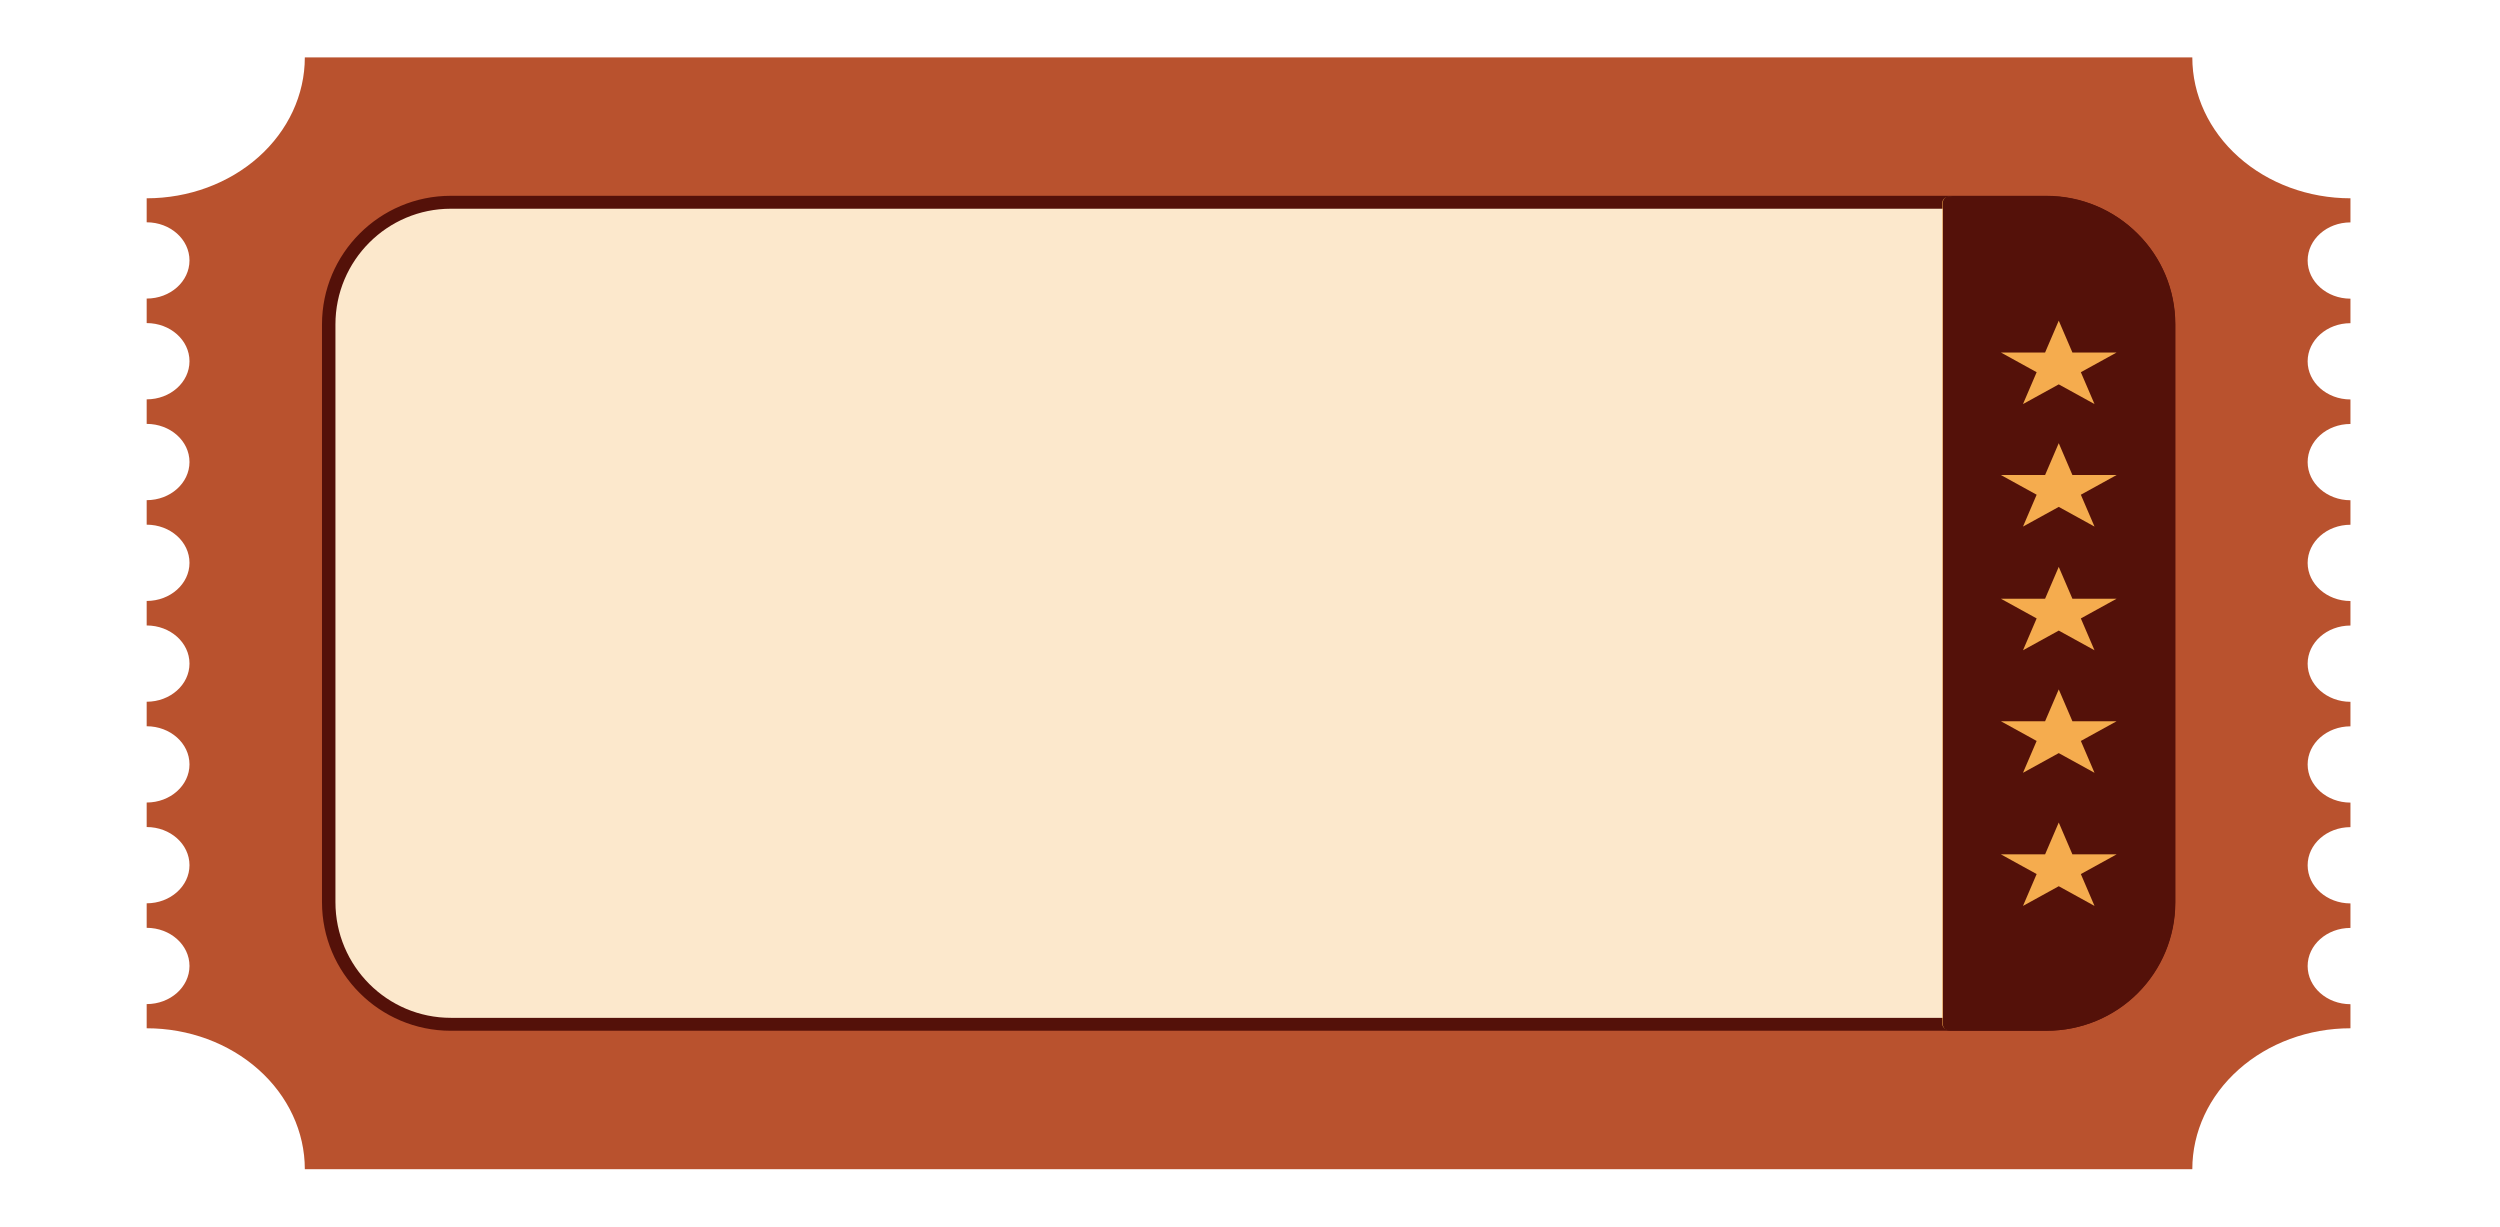
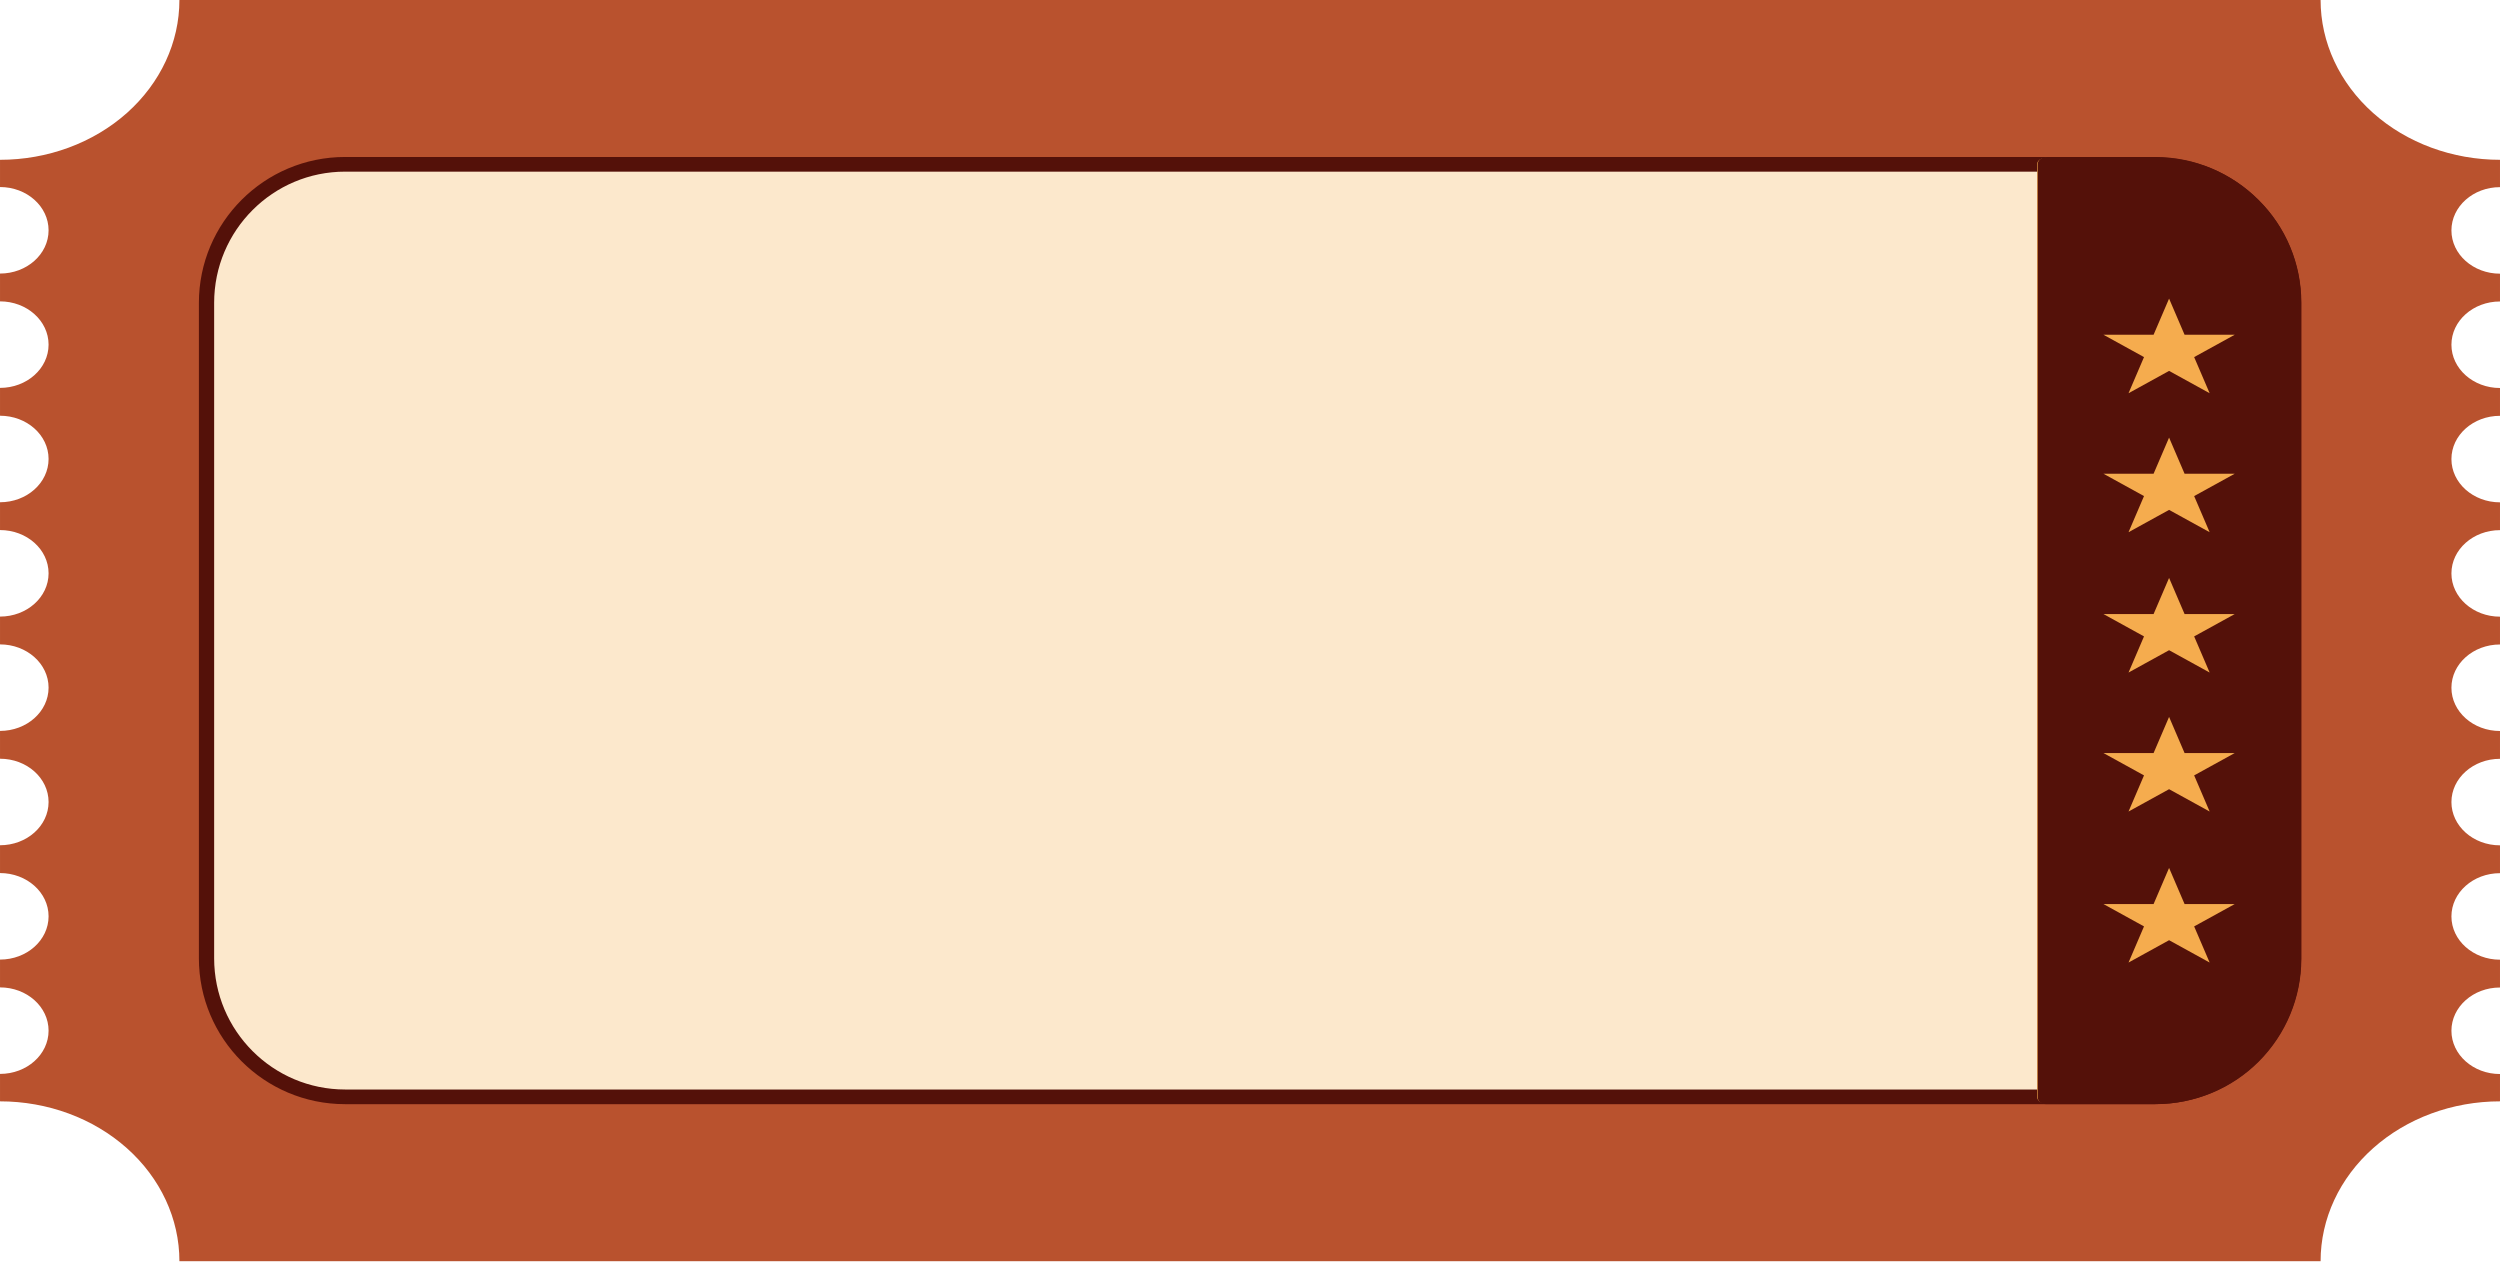
- <svg xmlns="http://www.w3.org/2000/svg" width="100%" height="100%" viewBox="0 0 758 372" version="1.1" xml:space="preserve" style="fill-rule:evenodd;clip-rule:evenodd;stroke-linecap:round;stroke-linejoin:round;stroke-miterlimit:1.5;">
+ <svg xmlns="http://www.w3.org/2000/svg" version="1.1" xml:space="preserve" style="fill-rule:evenodd;clip-rule:evenodd;stroke-linecap:round;stroke-linejoin:round;stroke-miterlimit:1.5;" viewBox="44.47 17.41 668.19 337.08">
  <g transform="matrix(1,0,0,1,-1954.55,-66520.3)">
    <g id="Artboard6" transform="matrix(0.440472,0,0,0.437171,1331.33,37528)">
      <rect x="1414.89" y="66318.1" width="1718.87" height="850.375" style="fill:none;" />
      <g transform="matrix(2.83876,0,0,2.39284,-17059.6,64864.1)">
        <g transform="matrix(0.695819,0,0,0.740863,6367.3,-541.435)">
          <path d="M253.243,1637.9L253.243,1628.51C267.86,1628.51 281.878,1622.7 292.213,1612.37C302.548,1602.03 308.355,1588.01 308.355,1573.4C449.836,1573.4 824.638,1573.4 966.119,1573.4C966.119,1588.01 971.925,1602.03 982.261,1612.37C992.596,1622.7 1006.61,1628.51 1021.23,1628.51L1021.23,1637.94C1013,1637.94 1006.31,1644.62 1006.31,1652.86C1006.31,1661.09 1013,1667.78 1021.23,1667.78L1021.23,1677.37C1013,1677.37 1006.31,1684.05 1006.31,1692.29C1006.31,1700.52 1013,1707.21 1021.23,1707.21L1021.23,1716.8C1013,1716.8 1006.31,1723.48 1006.31,1731.72C1006.31,1739.95 1013,1746.64 1021.23,1746.64L1021.23,1756.23C1013,1756.23 1006.31,1762.92 1006.31,1771.15C1006.31,1779.38 1013,1786.07 1021.23,1786.07L1021.23,1795.66C1013,1795.66 1006.31,1802.35 1006.31,1810.58C1006.31,1818.82 1013,1825.5 1021.23,1825.5L1021.23,1835.09C1013,1835.09 1006.31,1841.78 1006.31,1850.01C1006.31,1858.25 1013,1864.93 1021.23,1864.93L1021.23,1874.53C1013,1874.53 1006.31,1881.21 1006.31,1889.45C1006.31,1897.68 1013,1904.37 1021.23,1904.37L1021.23,1913.96C1013,1913.96 1006.31,1920.64 1006.31,1928.88C1006.31,1937.11 1013,1943.8 1021.23,1943.8L1021.23,1953.22C1006.61,1953.22 992.596,1959.03 982.261,1969.37C971.925,1979.7 966.119,1993.72 966.119,2008.34L308.355,2008.34C308.355,1993.72 302.548,1979.7 292.213,1969.37C281.878,1959.03 267.86,1953.22 253.243,1953.22L253.243,1943.76C261.478,1943.76 268.163,1937.08 268.163,1928.84C268.163,1920.61 261.478,1913.92 253.243,1913.92L253.243,1904.33C261.478,1904.33 268.163,1897.65 268.163,1889.41C268.163,1881.18 261.478,1874.49 253.243,1874.49L253.243,1864.9C261.478,1864.9 268.163,1858.22 268.163,1849.98C268.163,1841.75 261.478,1835.06 253.243,1835.06L253.243,1825.47C261.478,1825.47 268.163,1818.78 268.163,1810.55C268.163,1802.31 261.478,1795.63 253.243,1795.63L253.243,1786.04C261.478,1786.04 268.163,1779.35 268.163,1771.12C268.163,1762.88 261.478,1756.2 253.243,1756.2L253.243,1746.61C261.478,1746.61 268.163,1739.92 268.163,1731.68C268.163,1723.45 261.478,1716.77 253.243,1716.77L253.243,1707.17C261.478,1707.17 268.163,1700.49 268.163,1692.25C268.163,1684.02 261.478,1677.33 253.243,1677.33L253.243,1667.74C261.478,1667.74 268.163,1661.06 268.163,1652.82C268.163,1644.59 261.478,1637.9 253.243,1637.9Z" style="fill:rgb(185,82,46);" />
        </g>
        <g transform="matrix(0.690948,0,0,0.794212,6372.31,-636.679)">
          <path d="M957.304,1685.07C957.304,1660.47 938.095,1640.49 914.434,1640.49L354.531,1640.49C330.871,1640.49 311.662,1660.47 311.662,1685.07L311.662,1895.91C311.662,1920.52 330.871,1940.49 354.531,1940.49L914.434,1940.49C938.095,1940.49 957.304,1920.52 957.304,1895.91L957.304,1685.07Z" style="fill:rgb(252,232,204);stroke:rgb(84,17,9);stroke-width:4.72px;" />
        </g>
        <g transform="matrix(0.817621,0,0,0.740863,6274.94,-541.435)">
          <path d="M863.249,1630.07L863.249,1951.67" style="fill:none;stroke:rgb(245,172,78);stroke-width:4.41px;" />
        </g>
        <g transform="matrix(0.913958,0,0,0.989906,4705.59,-65240.8)">
          <path d="M2547.34,66614.7C2547.34,66605.3 2543.94,66596.2 2537.89,66589.6C2531.84,66582.9 2523.63,66579.1 2515.08,66579.1L2489.34,66579.1L2489.34,66819.8L2515.08,66819.8C2523.63,66819.8 2531.84,66816.1 2537.89,66809.4C2543.94,66802.7 2547.34,66793.6 2547.34,66784.2L2547.34,66614.7Z" style="fill:rgb(84,17,9);stroke:rgb(84,17,9);stroke-width:3.67px;" />
        </g>
        <g transform="matrix(1.14281,0,0,1.03552,-934.478,-22.1745)">
          <g transform="matrix(0.466403,0,0,0.466403,6516.73,-85.3938)">
            <path d="M927.283,1679.47L933.496,1698.59L953.603,1698.59L937.336,1710.41L943.55,1729.53L927.283,1717.71L911.016,1729.53L917.229,1710.41L900.963,1698.59L921.07,1698.59L927.283,1679.47Z" style="fill:rgb(245,172,78);" />
          </g>
          <g transform="matrix(0.466403,0,0,0.466403,6516.73,-51.1004)">
            <path d="M927.283,1679.47L933.496,1698.59L953.603,1698.59L937.336,1710.41L943.55,1729.53L927.283,1717.71L911.016,1729.53L917.229,1710.41L900.963,1698.59L921.07,1698.59L927.283,1679.47Z" style="fill:rgb(245,172,78);" />
          </g>
          <g transform="matrix(0.466403,0,0,0.466403,6516.73,-16.4769)">
            <path d="M927.283,1679.47L933.496,1698.59L953.603,1698.59L937.336,1710.41L943.55,1729.53L927.283,1717.71L911.016,1729.53L917.229,1710.41L900.963,1698.59L921.07,1698.59L927.283,1679.47Z" style="fill:rgb(245,172,78);" />
          </g>
          <g transform="matrix(0.466403,0,0,0.466403,6516.73,17.8176)">
            <path d="M927.283,1679.47L933.496,1698.59L953.603,1698.59L937.336,1710.41L943.55,1729.53L927.283,1717.71L911.016,1729.53L917.229,1710.41L900.963,1698.59L921.07,1698.59L927.283,1679.47Z" style="fill:rgb(245,172,78);" />
          </g>
          <g transform="matrix(0.466403,0,0,0.466403,6516.73,55.0769)">
            <path d="M927.283,1679.47L933.496,1698.59L953.603,1698.59L937.336,1710.41L943.55,1729.53L927.283,1717.71L911.016,1729.53L917.229,1710.41L900.963,1698.59L921.07,1698.59L927.283,1679.47Z" style="fill:rgb(245,172,78);" />
          </g>
        </g>
      </g>
    </g>
  </g>
</svg>
